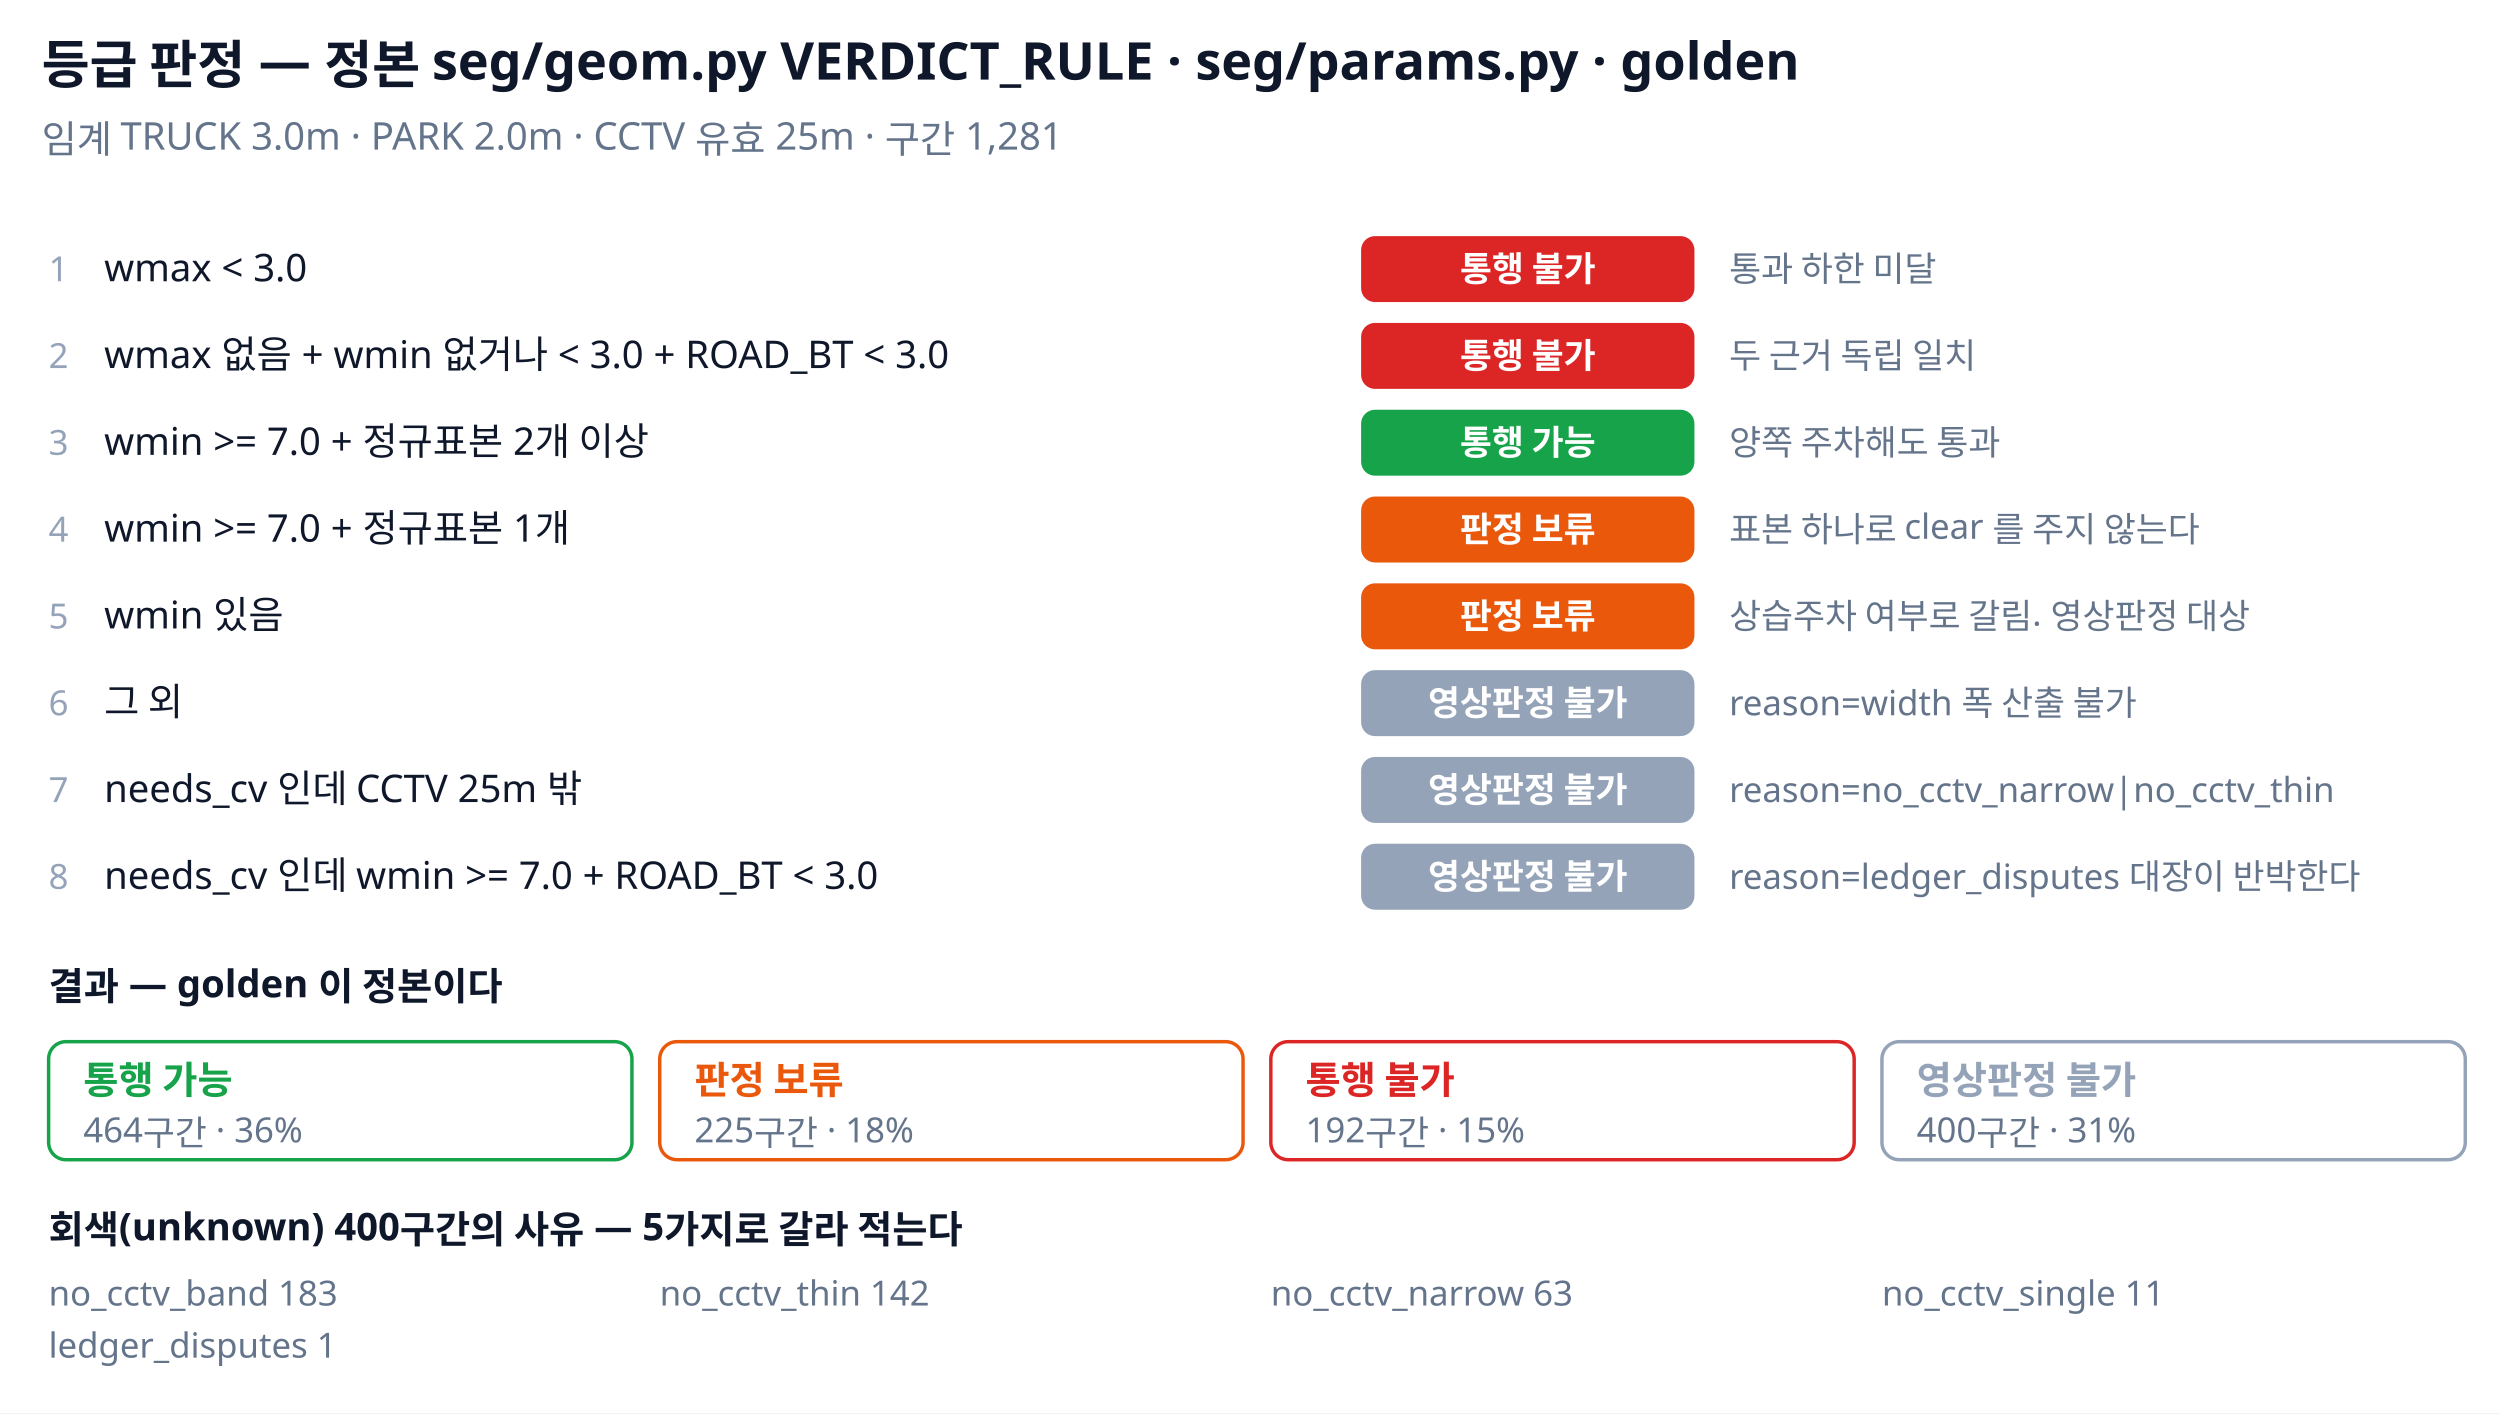
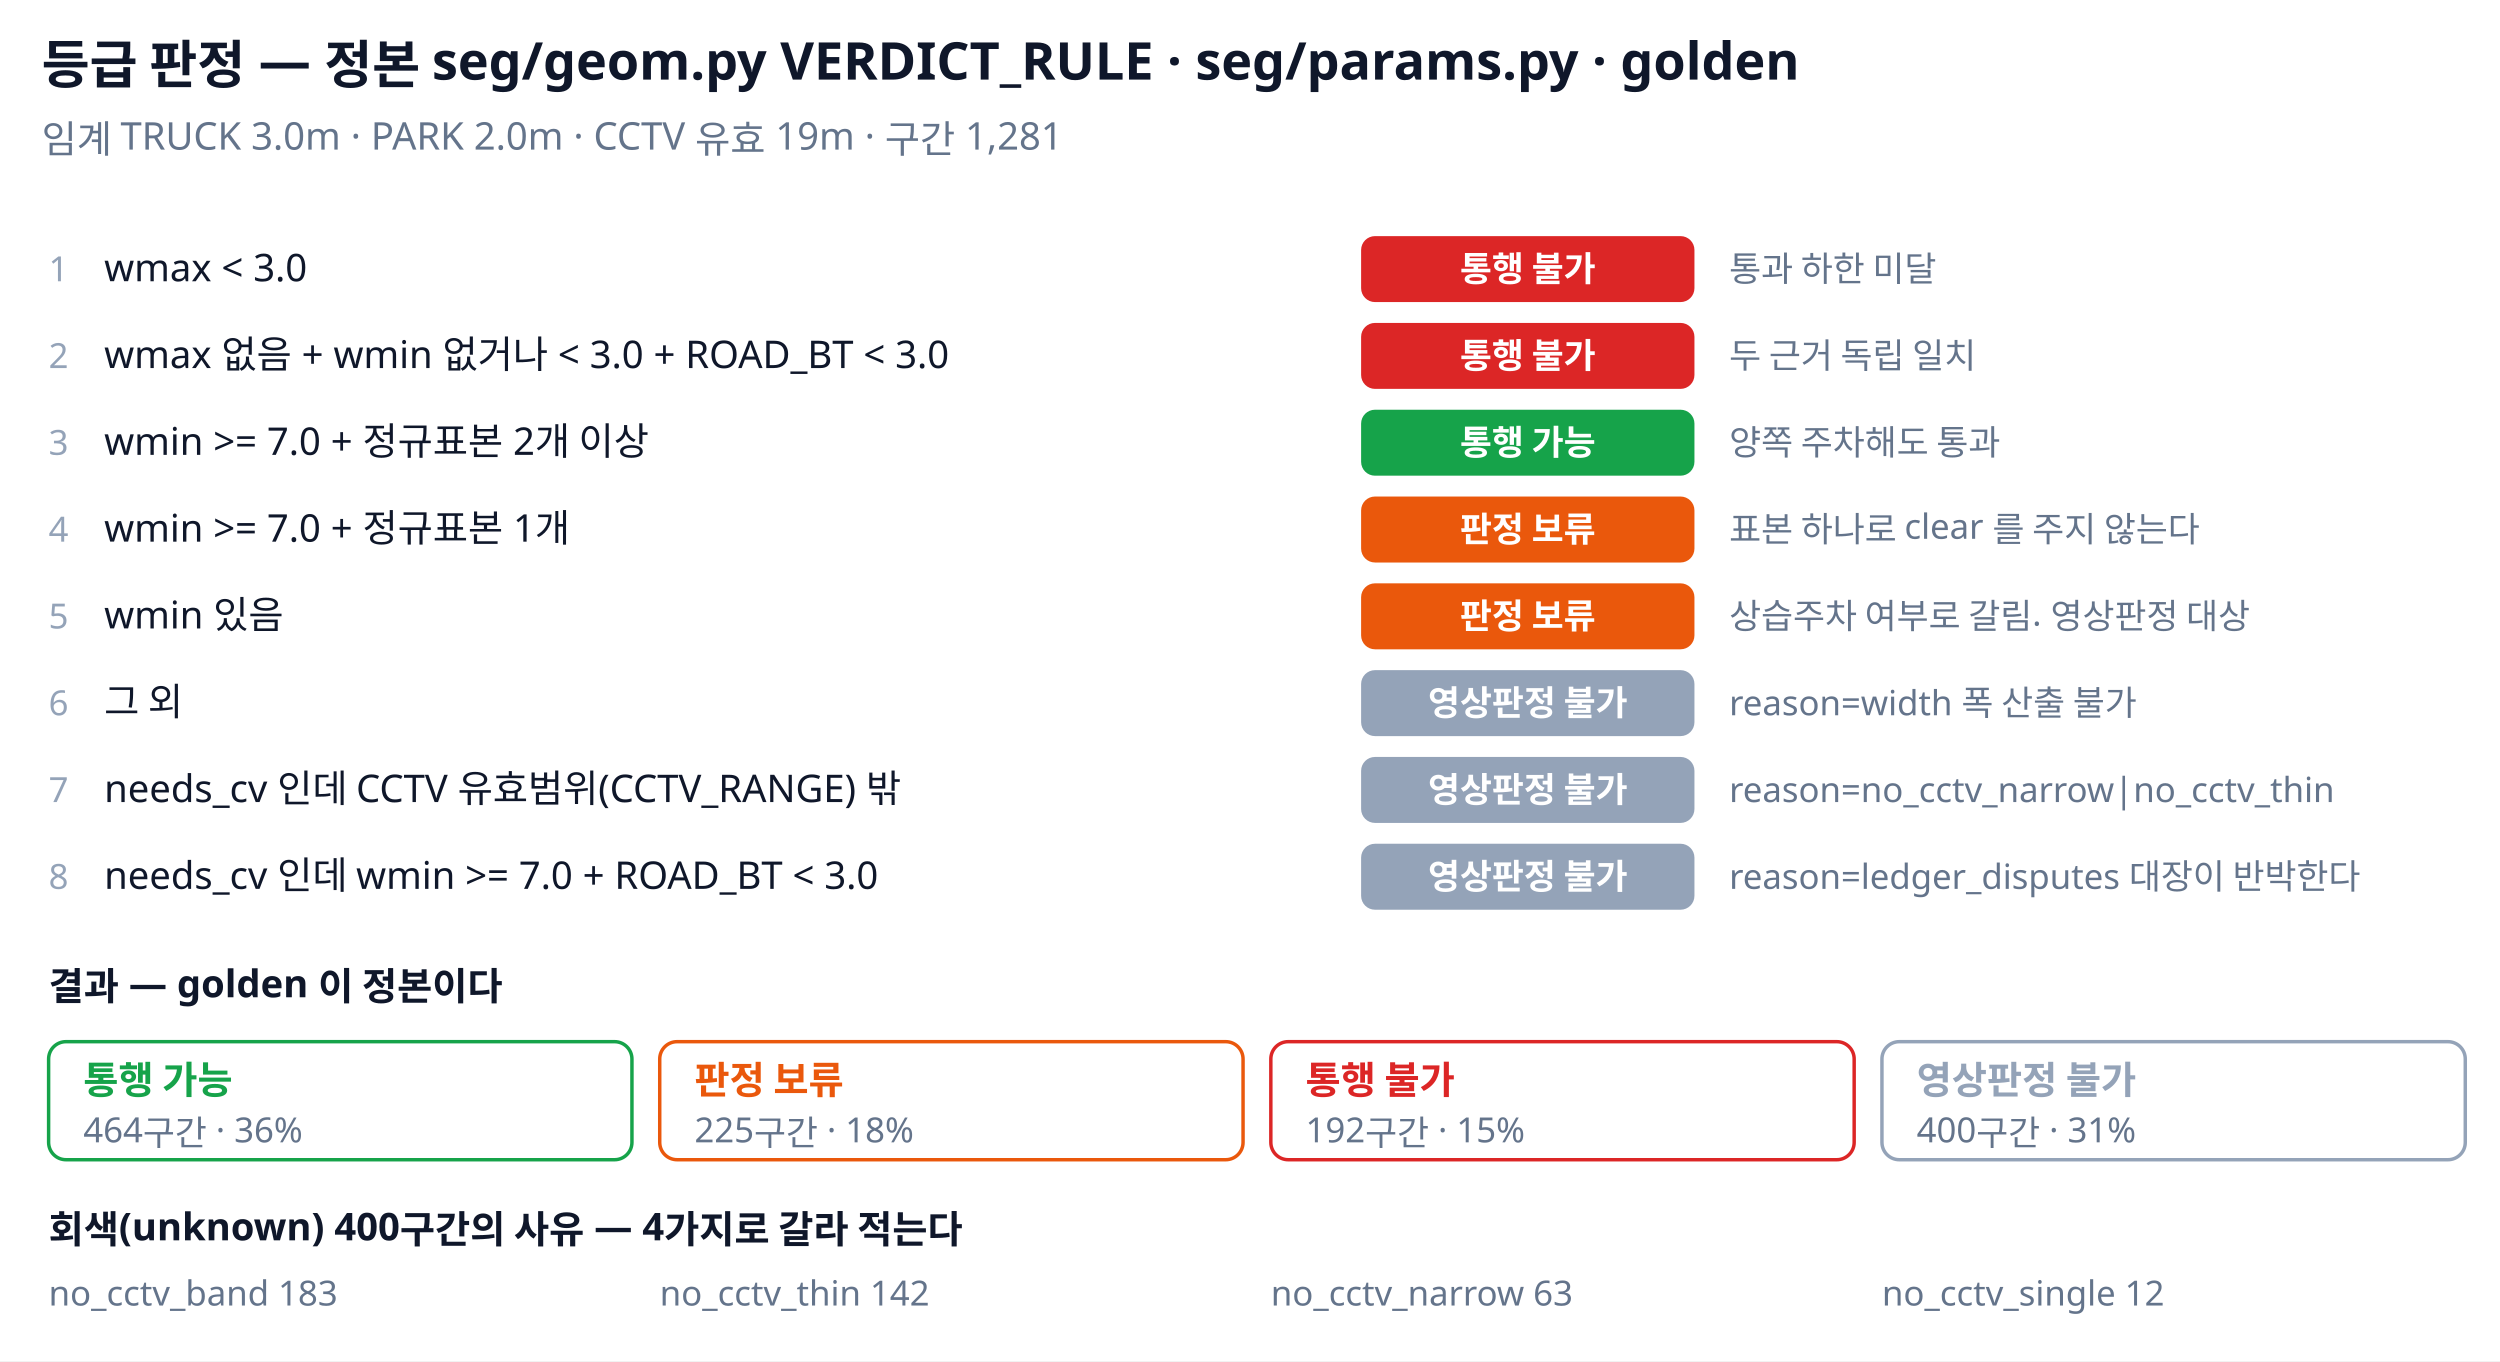
- <svg xmlns="http://www.w3.org/2000/svg" viewBox="0 0 720 407" width="720" height="407" font-family="Pretendard, system-ui, sans-serif">
-   <rect width="720" height="407" fill="#fff" />
+ <svg xmlns="http://www.w3.org/2000/svg" viewBox="0 0 720 392" width="720" height="392" font-family="Pretendard, system-ui, sans-serif">
+   <rect width="720" height="392" fill="#fff" />
  <text x="12" y="24" font-size="15" font-weight="700" fill="#0f172a">등급 판정 — 정본 seg/geom.py VERDICT_RULE · seg/params.py · golden</text>
-   <text x="12" y="44" font-size="11" fill="#64748b">임계 TRUCK 3.0m · PARK 2.0m · CCTV 유효 25m · 구간 1,281</text>
+   <text x="12" y="44" font-size="11" fill="#64748b">임계 TRUCK 3.0m · PARK 2.0m · CCTV 유효 19m · 구간 1,281</text>
  <text x="14" y="81" font-size="10" fill="#94a3b8">1</text>
  <text x="30" y="81" font-size="11" fill="#0f172a">wmax &lt; 3.0</text>
  <rect x="392" y="68" width="96" height="19" rx="4" fill="#dc2626" />
  <text x="440" y="81" font-size="10" font-weight="700" fill="#fff" text-anchor="middle">통행 불가</text>
  <text x="498" y="81" font-size="10" fill="#64748b">통과 하한 미달</text>
  <text x="14" y="106" font-size="10" fill="#94a3b8">2</text>
  <text x="30" y="106" font-size="11" fill="#0f172a">wmax 없음 + wmin 없거나 &lt; 3.0 + ROAD_BT &lt; 3.0</text>
  <rect x="392" y="93" width="96" height="19" rx="4" fill="#dc2626" />
  <text x="440" y="106" font-size="10" font-weight="700" fill="#fff" text-anchor="middle">통행 불가</text>
  <text x="498" y="106" font-size="10" fill="#64748b">두 근거 독립 일치</text>
  <text x="14" y="131" font-size="10" fill="#94a3b8">3</text>
  <text x="30" y="131" font-size="11" fill="#0f172a">wmin &gt;= 7.0 + 정규표본 2개 이상</text>
  <rect x="392" y="118" width="96" height="19" rx="4" fill="#16a34a" />
  <text x="440" y="131" font-size="10" font-weight="700" fill="#fff" text-anchor="middle">통행 가능</text>
  <text x="498" y="131" font-size="10" fill="#64748b">양쪽 주차해도 통과</text>
  <text x="14" y="156" font-size="10" fill="#94a3b8">4</text>
  <text x="30" y="156" font-size="11" fill="#0f172a">wmin &gt;= 7.0 + 정규표본 1개</text>
  <rect x="392" y="143" width="96" height="19" rx="4" fill="#ea580c" />
  <text x="440" y="156" font-size="10" font-weight="700" fill="#fff" text-anchor="middle">판정 보류</text>
  <text x="498" y="156" font-size="10" fill="#64748b">표본 하나로 clear 를 주지 않는다</text>
  <text x="14" y="181" font-size="10" fill="#94a3b8">5</text>
  <text x="30" y="181" font-size="11" fill="#0f172a">wmin 있음</text>
  <rect x="392" y="168" width="96" height="19" rx="4" fill="#ea580c" />
  <text x="440" y="181" font-size="10" font-weight="700" fill="#fff" text-anchor="middle">판정 보류</text>
  <text x="498" y="181" font-size="10" fill="#64748b">상습주차 여부로 갈림. 영상판정 대상</text>
  <text x="14" y="206" font-size="10" fill="#94a3b8">6</text>
  <text x="30" y="206" font-size="11" fill="#0f172a">그 외</text>
  <rect x="392" y="193" width="96" height="19" rx="4" fill="#94a3b8" />
  <text x="440" y="206" font-size="10" font-weight="700" fill="#fff" text-anchor="middle">영상판정 불가</text>
  <text x="498" y="206" font-size="10" fill="#64748b">reason=width 폭 산출 불가</text>
  <text x="14" y="231" font-size="10" fill="#94a3b8">7</text>
-   <text x="30" y="231" font-size="11" fill="#0f172a">needs_cv 인데 CCTV 25m 밖</text>
+   <text x="30" y="231" font-size="11" fill="#0f172a">needs_cv 인데 CCTV 유효범위(CCTV_RANGE) 밖</text>
  <rect x="392" y="218" width="96" height="19" rx="4" fill="#94a3b8" />
  <text x="440" y="231" font-size="10" font-weight="700" fill="#fff" text-anchor="middle">영상판정 불가</text>
  <text x="498" y="231" font-size="10" fill="#64748b">reason=no_cctv_narrow|no_cctv_thin</text>
  <text x="14" y="256" font-size="10" fill="#94a3b8">8</text>
  <text x="30" y="256" font-size="11" fill="#0f172a">needs_cv 인데 wmin &gt;= 7.0 + ROAD_BT &lt; 3.0</text>
  <rect x="392" y="243" width="96" height="19" rx="4" fill="#94a3b8" />
  <text x="440" y="256" font-size="10" font-weight="700" fill="#fff" text-anchor="middle">영상판정 불가</text>
  <text x="498" y="256" font-size="10" fill="#64748b">reason=ledger_disputes 대장이 반박한다</text>
  <text x="14" y="288" font-size="11" font-weight="700" fill="#0f172a">결과 — golden 이 정본이다</text>
  <rect x="14" y="300" width="168" height="34" rx="5" fill="#fff" stroke="#16a34a" />
  <text x="24" y="315" font-size="11" font-weight="700" fill="#16a34a">통행 가능</text>
  <text x="24" y="329" font-size="10" fill="#64748b">464구간 · 36%</text>
  <rect x="190" y="300" width="168" height="34" rx="5" fill="#fff" stroke="#ea580c" />
  <text x="200" y="315" font-size="11" font-weight="700" fill="#ea580c">판정 보류</text>
  <text x="200" y="329" font-size="10" fill="#64748b">225구간 · 18%</text>
  <rect x="366" y="300" width="168" height="34" rx="5" fill="#fff" stroke="#dc2626" />
  <text x="376" y="315" font-size="11" font-weight="700" fill="#dc2626">통행 불가</text>
  <text x="376" y="329" font-size="10" fill="#64748b">192구간 · 15%</text>
  <rect x="542" y="300" width="168" height="34" rx="5" fill="#fff" stroke="#94a3b8" />
  <text x="552" y="315" font-size="11" font-weight="700" fill="#94a3b8">영상판정 불가</text>
  <text x="552" y="329" font-size="10" fill="#64748b">400구간 · 31%</text>
-   <text x="14" y="358" font-size="11" font-weight="700" fill="#0f172a">회색(unknown) 400구간의 사유 — 5가지로 갈라 적는다</text>
+   <text x="14" y="358" font-size="11" font-weight="700" fill="#0f172a">회색(unknown) 400구간의 사유 — 4가지로 갈라 적는다</text>
  <text x="14" y="376" font-size="10" fill="#64748b">no_cctv_band 183</text>
  <text x="190" y="376" font-size="10" fill="#64748b">no_cctv_thin 142</text>
  <text x="366" y="376" font-size="10" fill="#64748b">no_cctv_narrow 63</text>
-   <text x="542" y="376" font-size="10" fill="#64748b">no_cctv_single 11</text>
-   <text x="14" y="391" font-size="10" fill="#64748b">ledger_disputes 1</text>
+   <text x="542" y="376" font-size="10" fill="#64748b">no_cctv_single 12</text>
</svg>
